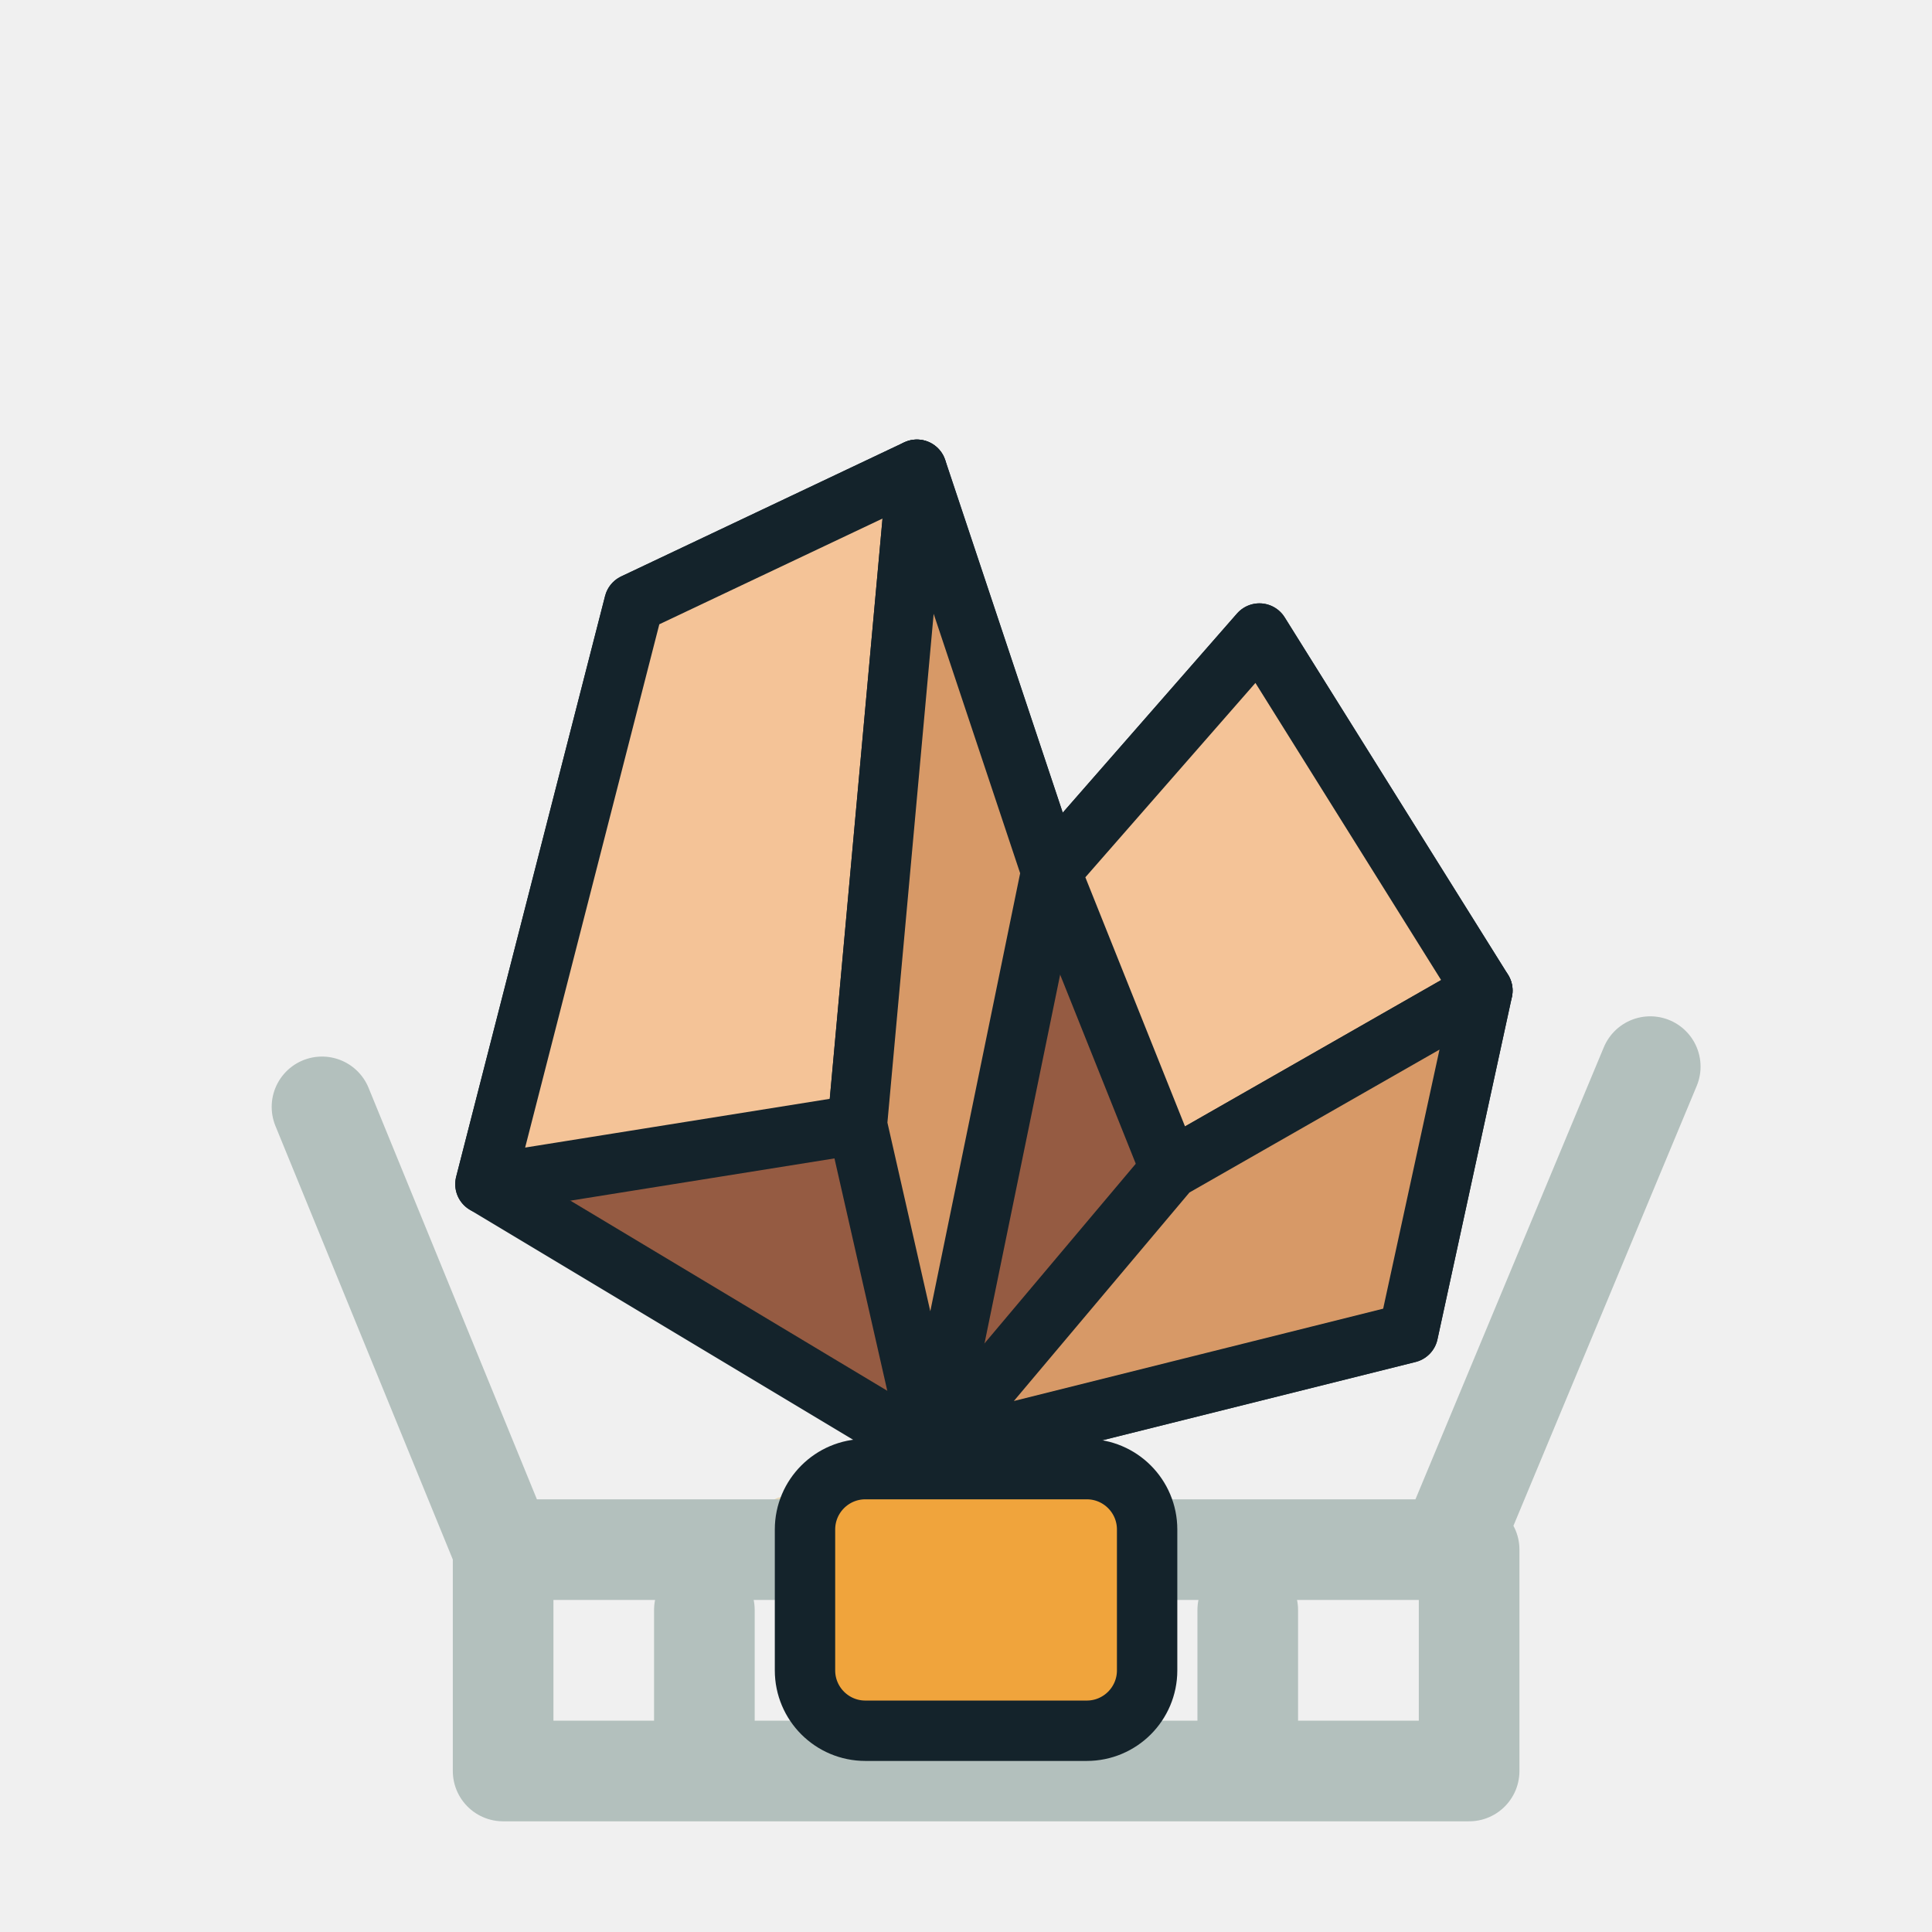
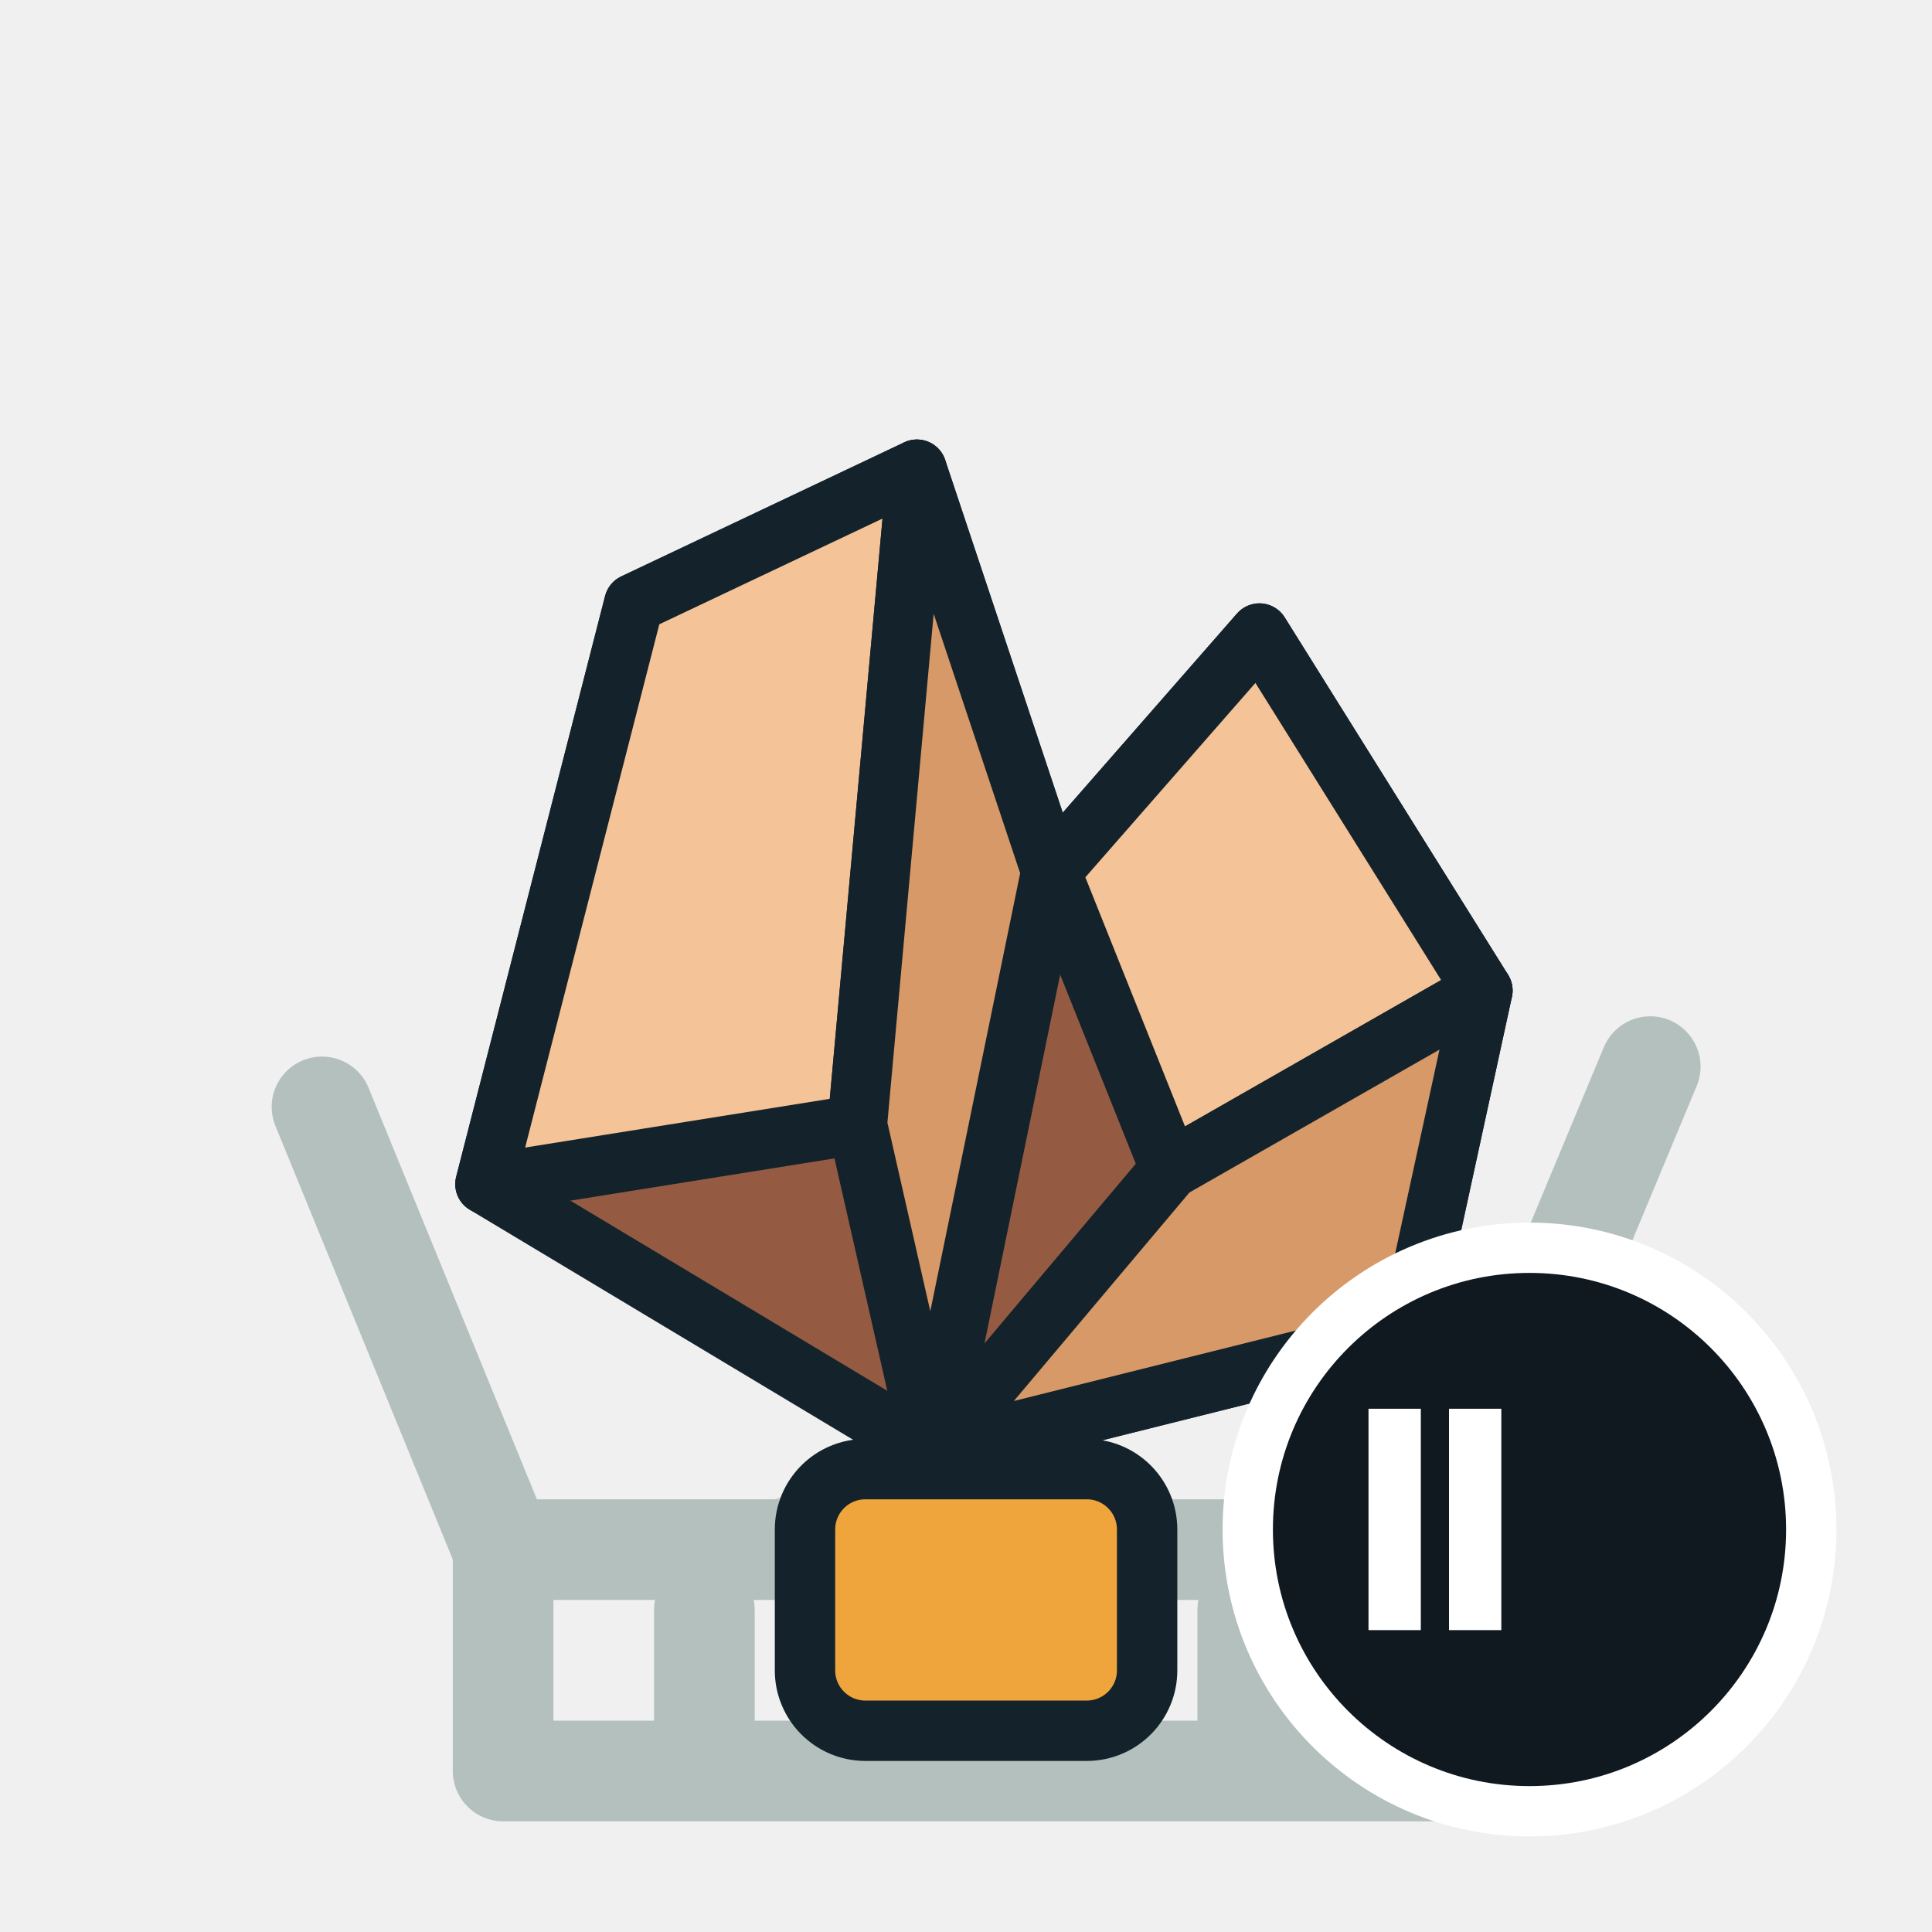
<svg xmlns="http://www.w3.org/2000/svg" width="96" height="96" viewBox="0 0 96 96">
  <g stroke-linecap="round" stroke-linejoin="round">
    <g transform="translate(13 10) scale(.74)">
      <g id="mineral-facets" data-layer="mineral-facets">
        <path d="M15 66 L25 27 L44 18 L53 45 L67 29 L82 53 L77 76 L45 84 Z" fill="#955b42" stroke="#14232b" stroke-width="4" />
        <path d="M25 27 L44 18 L40 62 L15 66 Z" fill="#f4c397" stroke="#14232b" stroke-width="4" />
        <path d="M44 18 L53 45 L45 84 L40 62 Z" fill="#d79967" stroke="#14232b" stroke-width="4" />
        <path d="M67 29 L82 53 L61 65 L53 45 Z" fill="#f4c397" stroke="#14232b" stroke-width="4" />
        <path d="M61 65 L82 53 L77 76 L45 84 Z" fill="#d79967" stroke="#14232b" stroke-width="4" />
      </g>
      <rect x="34" y="87" width="5" height="4" rx="1" fill="#e6d8b8" stroke="none" stroke-width="0" />
      <rect x="43" y="87" width="5" height="4" rx="1" fill="#e6d8b8" stroke="none" stroke-width="0" />
    </g>
    <g id="cargo-harness" data-layer="cargo-harness">
      <path d="M16 55 L25 77 H72 L82 53 M25 77 V88 H73 V77 M35 80 V87 M62 80 V87" fill="none" stroke="#b3c0bd" stroke-width="5" />
      <rect x="40" y="73" width="17" height="13" rx="3" fill="#f0a43c" stroke="#14232b" stroke-width="3" />
    </g>
+     <g id="tier-badge">
+       <circle cx="76" cy="76" r="14" fill="#101820" stroke="#ffffff" stroke-width="2.5" />
+       <rect x="68" y="70" width="2.6" height="11" fill="#ffffff" />
+       <rect x="72" y="70" width="2.6" height="11" fill="#ffffff" />
+     </g>
  </g>
</svg>
